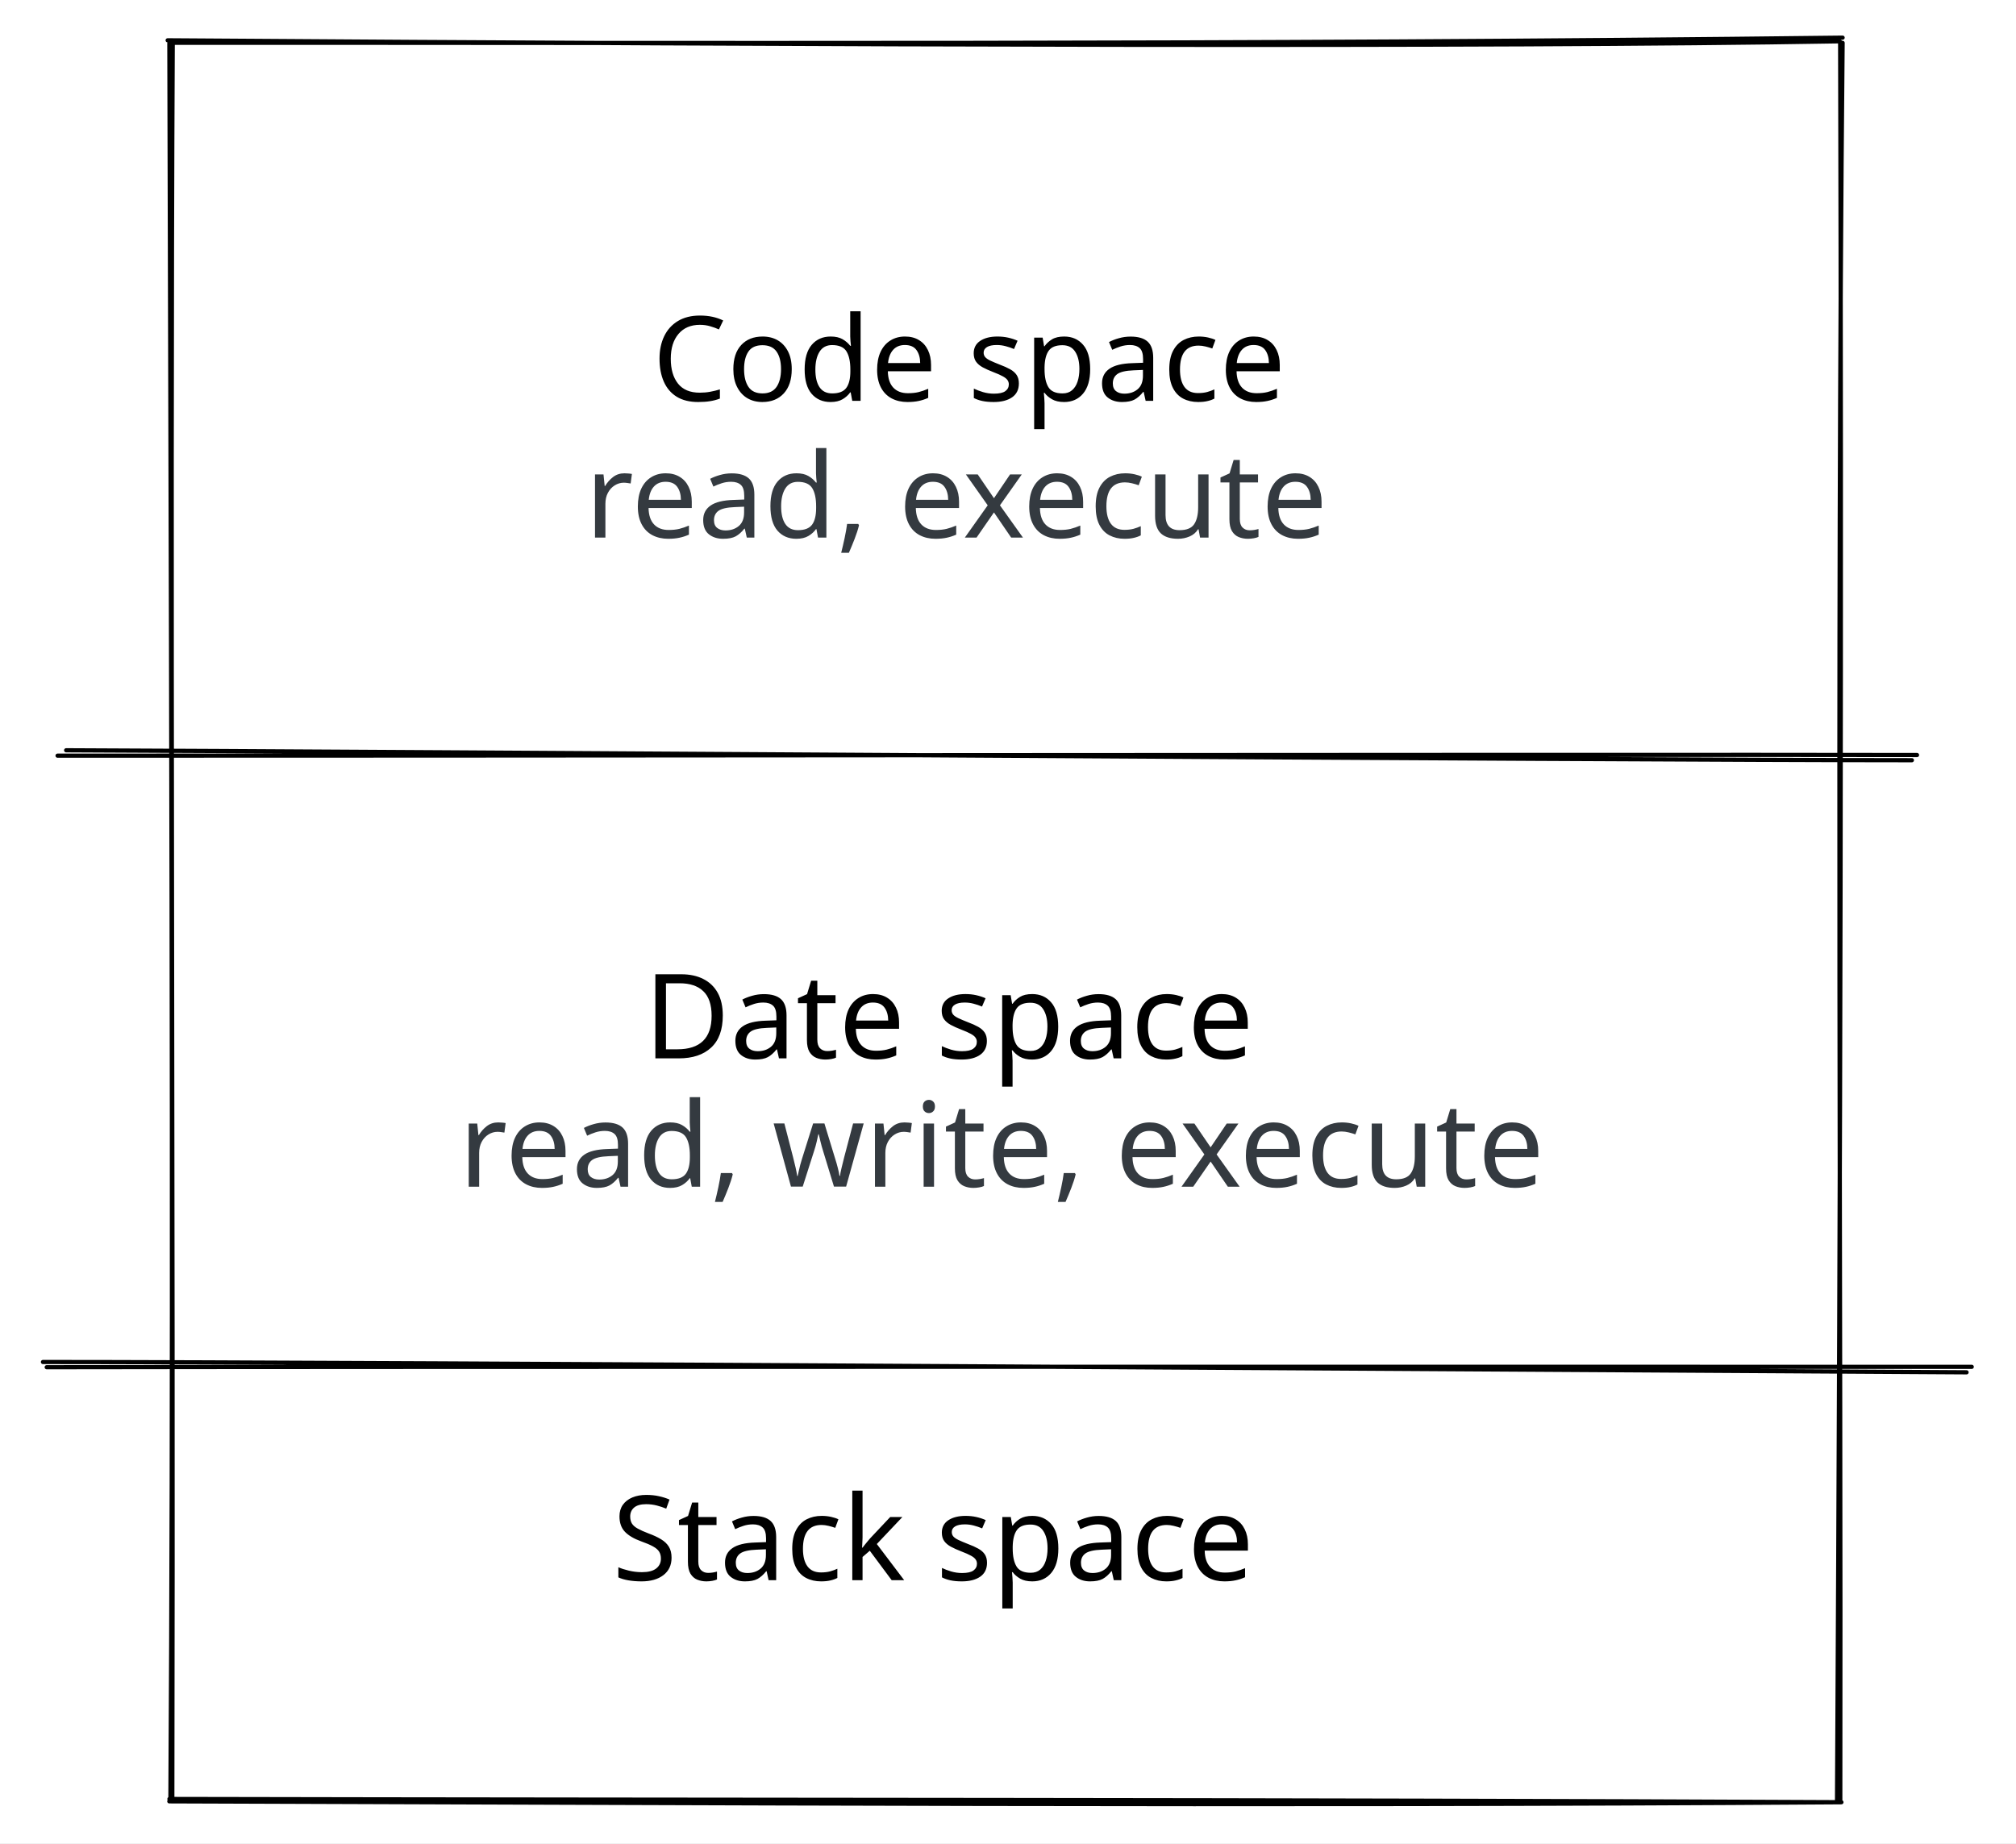
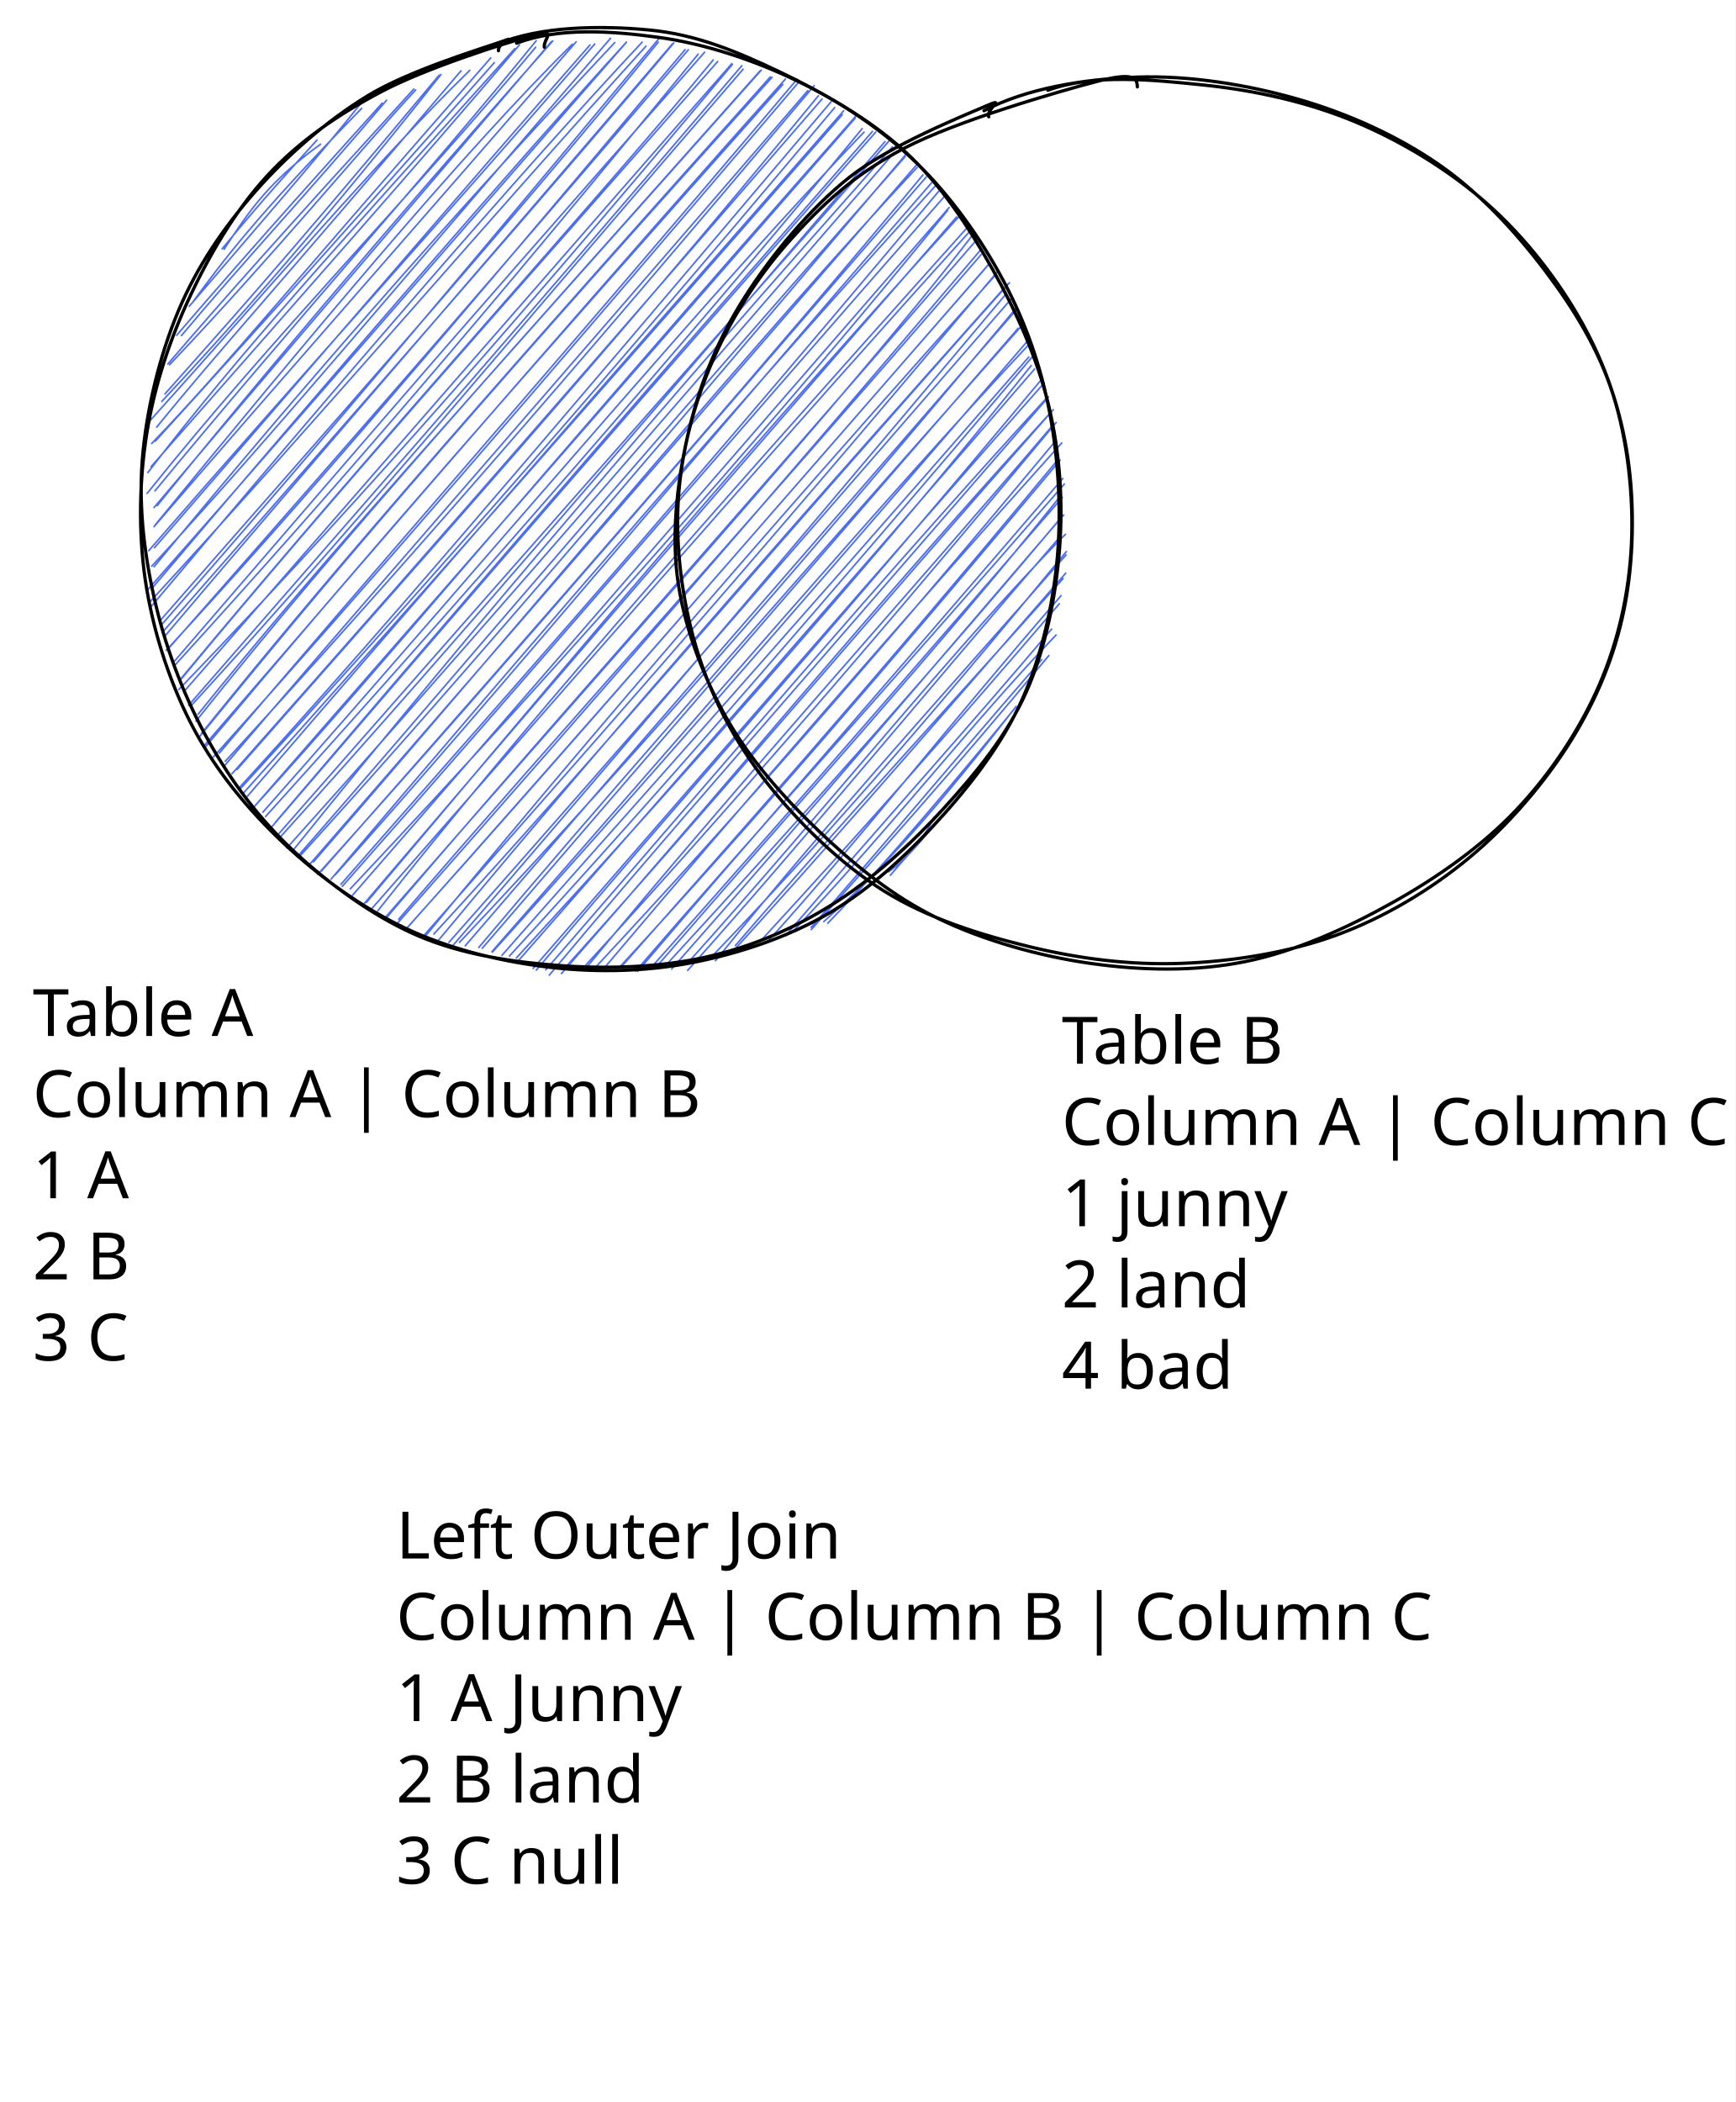
- <svg xmlns="http://www.w3.org/2000/svg" version="1.1" viewBox="0 0 479 438" width="479" height="438">
+ <svg xmlns="http://www.w3.org/2000/svg" version="1.1" viewBox="0 0 530.611 642.556" width="530.611" height="642.556">
  
-   eyJ2ZXJzaW9uIjoiMSIsImVuY29kaW5nIjoiYnN0cmluZyIsImNvbXByZXNzZWQiOnRydWUsImVuY29kZWQiOiJ4nO2YbVPbOFx1MDAxMIC/8ysy6Vea6v2FbySENuGAXHUwMDAyvYH2psOotpKYOLaRlSbA8N8rO0zsXHUwMDA0Qlx1MDAwM205XHUwMDFmc2YmRCuttNndxyvpZqNWq9urRNe3anU99VRcdTAwMTj4Rk3qm5n8uzZpXHUwMDEwR65cdTAwMGLl7TRcdTAwMWVcdTAwMWIvXHUwMDFmObA2SbfevVNJ0uhcdTAwMDf2W1x1MDAxY1x1MDAwZlx1MDAxYl48mqnpUI90ZFM38Fx1MDAxZteu1W7yz9JCRntWRf1Q51xueVdpLSCWpVx1MDAwN3GUr1x1MDAwYiFBhFx1MDAwMYLJfESQ7rj1rPZdd0+FqS56MlG9bT8nXHUwMDFmxvbg2lx1MDAxZqfNi2BvYk73z4ple0FcdTAwMTie2Ktw9quUN1x1MDAxOJuSUak18VCfXHUwMDA2vlx1MDAxZGSrL8nnemnsvFZomXjcXHUwMDFmRDpNXHUwMDE3dOJEeYG9ymRcdTAwMDDMpTMvbNVcbsnUtSji83amgShpXHUwMDAwXCIlR1x1MDAxNFx1MDAxM8glX7KkXHUwMDE1h7HJLHlcdTAwMDPyp7Dlm/KGfWdQ5M/HWKOiNFHGhahcdTAwMTg3ufuNuDT3QFx1MDAwN/2BdUJcdTAwMDKLiKQ6dzVEXGZywDkuXGbPlkk6flx1MDAxZfavy65cdTAwMWEok9y5pJ5mjZKJmXXtUs5cdTAwMTTK48RXs9BCxlx1MDAwNEFcdTAwMTRcdTAwMDHISt5cdTAwMGKDaOg6o3FcdTAwMThcdTAwMTay2Fx1MDAxYlx1MDAxNtmQS283XHUwMDFmTkOn/nBcdTAwMDZcIrQqXHUwMDAzMeJcdTAwMTRcdMnXT0B8PNTTdGw+dZrTqbzwTtlw0Kt8XHUwMDAyXHUwMDAy2MhcdTAwMTJcdFx1MDAwM1xuOeVcdTAwMDIupKODsFx1MDAwMShcdTAwMDAyY5HIkrd+dzpcdTAwMTJcdTAwMDJcdTAwMWLSPUxcdTAwMTKBXGKC8n5yguXUxFx1MDAxMFwiwFnpXHUwMDFksXZm5pa9UGaW7FDGNoPIXHUwMDBmov6yio78XHUwMDE1PaFKbStcdTAwMWWNXHUwMDAy68z4XHUwMDE4XHUwMDA3kV1cdTAwMWWRz7ttTDxcdTAwMTlo5T8w88q+JJuueH1nT/GtVng8b8y/f918cPTKXHUwMDEwLmlvlP8/lVhIVtZcZsxcdTAwMTlcdTAwMTFcdTAwMWPzYsDPiN3/vNc9Sl3JQJO/OidH4+vLvf2jqlx1MDAxM0sky9wsJIZCXHUwMDEwzihbQJYy2UCyqCBsybDfiCxdXHUwMDA3Ulx1MDAwZYFcdTAwMDBYllxuy/+Q/puQ0l/C0uqpfVxiS7KyjkJcdTAwMDIplVx1MDAwNLBixM+wXGZZm563p2Ln4kvrUFx1MDAxZEHdYbvDqmPJXGLKXHUwMDBiKaSIXG4u5GIhxZAsUPnn9nWQXHUwMDE2pM2pxHRcdTAwMTlL6ezAzNX2au/qiqDHkT1cdK4zvyOxIN1VoyC8WohbnqXO0lbs65rzlKfL/kx1Xlxcss32gsZ2XHUwMDE49KM8/3RvMclt4I5L825cdTAwMWKXfr3nLFBuOtO5x21sgn5cdTAwMTCp8NN9a57FXHUwMDE4XHUwMDA3K1x1MDAxOcMu5dyLVoK1XHUwMDE5XHUwMDFiXHQltruXkd89O/Ta51x1MDAwM+h/PMPVZ1xmPMJcdTAwMTjhoEFf5OxcdTAwMDRcdTAwMTldizEgXHUwMDEwplxcvmrGdtzq1WGsZM2zXHUwMDE4g1xiroKMS8yBgE84XHUwMDEwsmmb7L993zP28rB/XHUwMDFlXHUwMDFkR9HpxFaeMYxcdTAwMWF0JWOukr9cdTAwMTRjXHUwMDFjrcNcdTAwMTiUrohcdTAwMTEsSkfTV1xi2Yl13qtcdTAwMGVlZXOehZlYffEnXc5cdCaecPEn/IMmP989/fv928vDWE9Mp9ut/CmOIfbYdpGwhlx1MDAwMOvcu7hdnFwiv4KZxGthRqXAXHUwMDE0MP6qa5lxp6/Nmp5qb2wrXHUwMDAx2qJBz9s1kpWouaOCiynA6+9cdTAwMWFbX66T+Dr0uq2pMjg6bp6z7oeqo0blY6jlXHUwMDE3oK6iQeg+XHUwMDAwwoT8MdaQXHUwMDAwa7KW/WH+jHvN/1x1MDAxYWtcdTAwMTNcdTAwMTNYXUHkluyakbdxd6tSV0niSqDNrJtx6Fx1MDAwMlx1MDAxNPh3Lihmr39cdTAwMGb0pHk/Sd708iebNac540Zn4bm53bj9XHUwMDAxh+/9sCJ9
+   eyJ2ZXJzaW9uIjoiMSIsImVuY29kaW5nIjoiYnN0cmluZyIsImNvbXByZXNzZWQiOnRydWUsImVuY29kZWQiOiJ4nO1XyXLbRlx1MDAxML3rK1DI1YFnX3yjXHUwMDE0W0tku6jFilx1MDAxNKVcXCA4JEdcdTAwMDRcdTAwMDFcdTAwMDSLSErRv6dcdTAwMDEyXHUwMDAwSFFcdTAwMTXFkVx1MDAxM6biObAwPUv39Lz3eni/4zhuPk+M+8ZxzSzwQ9tP/an7qrTfmjSzcVx1MDAwNEOk6mdxkVx1MDAwNtXMUZ4n2ZvXr/0k8YY278Xx2Fx1MDAwYuLJYplcdM3ERHlcdTAwMDZcdTAwMTN/hr7j3Fe/bUdhaJPMVNOrgcaTXHUwMDEy68ZcdTAwMGZxVDnFXHUwMDAyM4mERrKeYbNcdTAwMWbAWW76MDzww8w0I6XJlcdHo+9PZ/nZ4c3VnWXm7ryYXjReXHUwMDA3NlxmT/N5uDiSXHUwMDFmjIq0XHUwMDE1U5an8dhcXNh+Piq9r9nrdVlcZilrVqVxMVx1MDAxY0Umy1bWxIlcdTAwMWbYfF7aXHUwMDEwqq1+NKz2aCwz6DHiIcRcdTAwMTjXVGGMKMdNRqpcclx1MDAxOPWUZkhcdTAwMTPOtcIwcS2yvTiM0zKy71DVmth6fjBcdTAwMWVCgFG/mcNcdTAwMDJhXHUwMDA2vJkzXZ6XKOQppTRcdTAwMTZcYnNBXHUwMDFhJyNjh6O8miE9XGZcci5Ec6VcdTAwMTVjTSCmulx1MDAxMlxua7HCktZcdTAwMDOl9+Sw30BjcdHnXHUwMDE3++9n6NK3gTqYfp5dji6m++5y/Jf1xI/8NFkm2M3KTuuA5dnetuDXLC6Svr9cdTAwMDBcblx1MDAxNkJLhVx1MDAxMCWcNVBcbm00hsGoXGLDxlx1MDAxNlx1MDAwN+NcdTAwMDZblfXh1V9GNG5cdTAwMDF2XHLS5Vx1MDAwNVwiKujzXHUwMDExfYA/2eAkyY6vbtUgZpPdbvfj+21HNEHc41x1MDAwMlx1MDAwMWQ1XHUwMDExXGLSvlxuaK5cdTAwMDBHgkgulaSccvJ3XHUwMDAwnad+lCV+XG5cYthcdTAwMDBqTTxcdTAwMDaNSKZcdTAwMTGhLcQ2qJa4RDVSXHUwMDE0XHUwMDEwTSVfxzTmJSOo0P9cdTAwMDNQ52aWb0J0Oy1riCZcdTAwMWExLTXmz0b0T/tRb4a701HRzY5IYnT/9uTDtiNaeUJizFx1MDAwNNVEXHUwMDExQsSqRDNKPKmIVlxcKFx0Mt2qaS8p0VjLx/jF5JFcZjNcdTAwMDGsk6JVKP7LiG2QXHUwMDExR/mpvatQh1as7/yJXHLnK5dbQVx1MDAxOVwiPfN7oXE611x1MDAxMaS3mEROx/nNWX7uXkfYqVx1MDAxYkwhdVx1MDAwN4Zo3dlr31ZmIOLqdYLlirNOaIclV9zQXGZWSZRbeGXVw3ncSlxcXHUwMDAwwfuwX3rYX09CnNqhjfzw7CVcdTAwMGbyReznT9czLFx1MDAxMYNEtCv+n9F/XFyEl++u7MH8hFxypp3TXHUwMDFipY5P2LbTn1x1MDAxMuqVxFx1MDAxN1xiXmJSrlx1MDAxNTTGsEeIpFQoRTlj+iuxX2xgf9vZgv1cdTAwMTIpxJFQ39j/XHUwMDA3aXY3kWZvhTQ3RVx1MDAxNM3bxFx0/ah/XHUwMDFksbrf86G7WVxiXHUwMDE4+Vx1MDAxN4Tg5c70RZpAqH5KXHUwMDEzpNJcdTAwMDSK0vNcdTAwMTXhx187n1x0v9n/NClQ9yije+edg7fbrlxi8DeoLPlcdTAwMTjehYyAXGJcIrJcIlx0vHp4aijEulRccsm+iiRQtElcdTAwMTLko1x1MDAwN1x1MDAwMcEgXGJcdTAwMWP+XX6TXHUwMDA091x1MDAxOFjpfCxykzpHsY021tOnXHUwMDE41am/jta5tVt/LVjWqrr1V3mm6+gpXHUwMDE5XHUwMDEx/+x7Ylx1MDAxYvKwkJ6dJbZcXD9JTnNcdTAwMDBcdTAwMDeEt1x1MDAxMFwigKntL2+4OYx7a810d1x1MDAwM01cdTAwMDZVK3et5KxUXHUwMDBlU6Lv/mHn4XeZVMRWIn0=
  <defs>
    <style>
      @font-face {
        font-family: "Virgil";
        src: url("https://unpkg.com/@excalidraw/excalidraw@0.13.0/dist/excalidraw-assets/Virgil.woff2");
      }
      @font-face {
        font-family: "Cascadia";
        src: url("https://unpkg.com/@excalidraw/excalidraw@0.13.0/dist/excalidraw-assets/Cascadia.woff2");
      }
    </style>
  </defs>
-   <rect x="0" y="0" width="479" height="438" fill="#ffffff" />
-   <g stroke-linecap="round" transform="translate(40.00011 10) rotate(0 198.5 209)">
-     <path d="M0.36 0.16 C125.22 0.13, 252.36 0.67, 397.8 -1.05 M-0.16 -0.42 C156.95 0.7, 314.65 1.22, 396.67 -0.18 M397.8 0.19 C396.34 152, 397.48 302.63, 397.25 417.97 M397.22 -0.06 C397.61 132.19, 397.32 263.06, 396.48 418.22 M397.36 418.27 C259.73 419.22, 123.35 418.43, 0.23 418.05 M397.52 418.26 C264.02 417.6, 131.25 417.77, 0.26 417.49 M0.94 417.18 C1.25 272.41, 0.39 127.86, 1.04 0.02 M0.49 417.8 C1.1 320.06, 0.91 221.8, 0.24 0.31" stroke="#000000" stroke-width="1" fill="none" />
+   <rect x="0" y="0" width="530.611" height="642.556" fill="#ffffff" />
+   <g stroke-linecap="round" transform="translate(43.33331 10) rotate(0 140.4445 143.5556)">
+     <path d="M38.25 43.85 C38.25 43.85, 38.25 43.85, 38.25 43.85 M38.25 43.85 C38.25 43.85, 38.25 43.85, 38.25 43.85 M25.17 66.18 C31.99 56, 37.74 46.32, 54.68 34.07 M24.58 66.06 C30.83 58.58, 35.41 52.8, 53.58 32.81 M15.88 81.98 C24.4 70.4, 34.4 56.69, 67.23 23.14 M14.52 83.63 C35.05 59.64, 55.04 36.74, 67.1 21.46 M10.67 92.5 C34.71 64.47, 61.11 35.31, 73.51 21.54 M12.13 92.6 C30.38 70.78, 50.15 49.76, 74.86 20.63 M7.98 101.28 C25.43 80.98, 41.98 62.36, 83.16 17.23 M8.52 101.48 C39.64 68.81, 68.06 34.35, 83.75 17.49 M6.12 112.72 C42.12 74.45, 75.1 33.54, 91.48 12.77 M7.09 110.43 C23.64 91.71, 40.13 73.87, 90.92 13 M2.38 118.77 C37.82 79.43, 71.68 39.43, 100.3 11.49 M4.57 120.58 C23.05 97.74, 42.48 76.69, 97.6 11.65 M4.12 124.88 C27.93 98.69, 49.99 74.55, 107.78 9.15 M3.03 125.58 C25.44 102.32, 45.18 77.84, 106.71 7.7 M1.86 134.47 C30.66 96.95, 60.68 64.26, 114.05 4.87 M2.86 132.65 C45.49 84.24, 86.17 38.28, 115.47 3.72 M1.64 140.83 C40.7 92.06, 82.87 49.48, 120.45 4.43 M4.04 140.05 C44.94 90.47, 88.66 41.85, 120.6 2.46 M4.72 144.56 C49.9 88.79, 96.06 35.95, 125.67 2.51 M3.75 145.15 C30.78 113.12, 59.56 79.68, 125.22 2.74 M4.07 150.52 C48.97 95.75, 97.91 36.7, 131.65 3.52 M3.75 151 C43.09 105.43, 85.2 57.71, 132.79 2.8 M2.14 158.34 C48.39 105.18, 92.91 56.08, 138.5 3.44 M3.89 157.44 C54.64 98.94, 105.98 39.14, 137.04 3.75 M3.78 163.25 C47.88 109.66, 93.04 57.91, 144.61 3.01 M3.05 163.09 C41.16 121.88, 76.35 79.22, 143.33 1.7 M3.18 169.79 C58.44 104.57, 116.44 37.5, 148.2 2.87 M1.6 170.54 C31.5 136.82, 60.92 102.77, 147.96 3.16 M2.61 173.87 C56.4 115.47, 107.88 55, 154.14 4.13 M2.94 175.34 C59.05 108.66, 115.2 43.17, 153 2.88 M6.26 180.74 C39.25 143.06, 71.78 105.47, 158.23 1.66 M5.94 179.36 C58.29 119.49, 111.46 59.92, 157.91 2.89 M7.08 184.44 C54.37 128.61, 104.56 71.04, 162.32 3.32 M6.25 183.37 C67.91 112.98, 129.09 43.23, 162.67 3.13 M7.46 188.83 C50.14 142.55, 91.55 93.87, 166.12 5.17 M8.22 188.21 C43.37 148.12, 77.26 110.12, 167.11 5.21 M10.11 193.37 C58.59 140.21, 103.92 87.6, 170.11 6.56 M9.99 192.14 C48.52 147.52, 86.37 102.95, 172.08 5.97 M11.82 197.65 C75.9 120.57, 141.12 49.29, 174.71 8.33 M12.12 197.51 C60.51 139.12, 110.22 83.77, 176.09 8.8 M11.34 200.78 C59.59 150.64, 103.81 101.27, 180.56 9.71 M12.87 201.46 C75.86 129.36, 139.4 56.05, 180.41 9.45 M15.25 205.57 C64.94 151.37, 114.39 91.42, 183.84 11.18 M14.31 205.64 C59.41 153.78, 103.86 103.33, 183.47 10.08 M17.2 208.37 C53.59 163.17, 94.34 118.27, 189.42 11.43 M16.58 210.45 C63.02 152.17, 113.59 96.68, 189.05 11.64 M17.55 215.35 C54.67 169.8, 92.2 125.02, 192.72 13.61 M18.23 214.24 C53.84 170.09, 91.44 126.15, 192.16 13.52 M19.3 218.52 C68.23 160.18, 114.26 107.4, 195.98 15.83 M19.36 217.61 C82.93 143.97, 146.64 70.19, 196.79 14.16 M23.74 220.21 C70.38 164.99, 119.27 110.08, 200.36 14.22 M21.91 221.39 C70.3 167.57, 117.47 112.81, 200.85 15.12 M25.53 222.73 C77.17 166.49, 126.87 109.51, 205.6 16.17 M25.39 223.99 C64.25 178.27, 105.53 131.42, 203.64 17.71 M29.14 225.23 C83.86 162.97, 141.92 98.49, 206.89 19.25 M27.62 226.51 C95.27 150.28, 162 73.15, 207.98 20.29 M29.89 231.38 C79.17 177.52, 127.41 123.39, 211.85 22.89 M29.88 230.74 C70.51 186.26, 109.19 140.95, 210.77 21.09 M31.15 232.36 C80.81 177.03, 129.49 121.92, 214.16 25.07 M32.28 233.44 C84.47 172.82, 135.41 114.21, 214.6 23.87 M34.76 236.19 C75.37 191.62, 114.89 142.92, 218.23 25.59 M34.19 236.81 C86.94 176.32, 140.74 114.93, 218.14 26.1 M37.03 238.28 C107.98 158.05, 178 74.59, 220.84 30.39 M37.85 239.62 C111.64 157.94, 183.24 74.52, 220.26 29.31 M40.8 241.44 C89.25 184.58, 137.47 128.38, 223.4 30.18 M39.58 242.96 C100.48 172.05, 161.51 101.35, 224.42 30.37 M41.71 245.09 C79.44 202.07, 117.8 158.24, 228.99 32.5 M42.14 246.11 C97.52 184.89, 150.13 122.58, 227.24 33.28 M46.36 249.81 C102.14 180.61, 159.05 114.3, 229.49 34.9 M44.37 249.23 C91.07 197.22, 135.96 145.42, 230.01 36.67 M47.54 251.94 C87.63 206.28, 124.75 161.07, 233.36 37.93 M48.57 251.47 C89.55 206.41, 130.54 159.02, 233.6 37.23 M52.52 253.44 C122.08 173.2, 190.97 90.27, 237.08 41.17 M51.22 254.37 C95.53 203.37, 140.1 151.97, 237.27 39.97 M53.81 257.28 C115.4 188.84, 174.05 119.71, 239.88 44.08 M54.92 256.29 C127.65 173.83, 200.05 90.46, 238.83 43.48 M59.14 257.45 C112.19 198.13, 163.08 136.12, 241.5 45.86 M57.86 258.77 C123.24 181.72, 190.08 104.43, 243.06 46.38 M60.89 260.35 C104.96 209.81, 148.46 162.04, 243.67 48.46 M61.31 260.95 C117.95 196.86, 172.42 133.23, 245.47 49.98 M63.74 261.73 C132.77 188.47, 201.44 109.86, 246.35 54.34 M64.4 263.72 C132.66 185.33, 201.29 105.64, 246.85 53.44 M68.7 265.86 C120.77 204.45, 172.41 141.39, 250.47 55.52 M67.89 266.35 C104.84 223.06, 142.19 179.13, 249.11 56.34 M70.3 267.8 C135.62 193.46, 197.68 121.97, 253.3 60.57 M72.17 268.41 C116.08 212.97, 161.92 160.49, 252.02 59.97 M74.03 270.96 C145 189.54, 217.19 109.69, 253.79 62.13 M74.5 270.9 C118.25 219.58, 161.83 170.94, 254.79 63.85 M78.55 271.02 C127.71 213.75, 178.65 158.06, 256.66 67.8 M78.24 272.15 C134.72 208.19, 191.25 143.28, 256.72 66.11 M80.51 274.31 C131.4 217.69, 181.5 159.4, 259.14 70.63 M80.59 274.27 C134.36 213.92, 187.31 153.03, 258.81 70.91 M86.04 276.98 C153.31 195.07, 221.7 117.95, 261.16 73.93 M86.23 276.01 C131.25 224.8, 177.81 172.74, 261.41 73.3 M89.31 275.52 C140.23 220.1, 187.34 163.89, 265.28 76.45 M90.62 277.56 C149.8 206.29, 211.08 137.03, 264.78 76.82 M95.3 278.84 C135.58 232.03, 174.78 186.35, 264.15 79.98 M93.91 278.07 C154.42 209.67, 213.75 141.33, 265.98 81.2 M97.15 278.07 C157.06 214.65, 212.3 150.1, 267.29 84.24 M98.9 279.12 C153.51 215.67, 208.67 152.3, 267.32 84.78 M104.11 279.88 C160.58 214.26, 221.05 144.35, 267.94 90.36 M103.04 279.63 C139.95 235.83, 178.71 191.65, 268.62 90.04 M107.08 280.89 C168.02 211.47, 227.71 141.67, 271.27 95.27 M107.19 281.07 C149.48 234.26, 191.86 185.99, 270.53 94.58 M110.12 282.04 C145.53 241.75, 183.13 200.26, 271.21 99.13 M112.41 282.25 C160.5 229.91, 207.2 175.71, 272.36 98.98 M114.53 282.84 C170.67 221.83, 229.01 155.59, 271.94 101.75 M115.13 283.71 C165.31 226.39, 216.16 168.53, 272.96 102.82 M120.63 286.56 C163.73 235.29, 209.95 184.27, 275.03 106.06 M119.67 286.04 C173.27 224.58, 227.57 161.62, 275.92 107.04 M124.6 288.09 C158.25 247.84, 192.09 209.57, 277.25 111.33 M123.51 286.48 C175.74 226.24, 227.65 165.04, 276.57 111.74 M128.32 287.61 C177.97 231.16, 223.41 175.77, 277.33 116.69 M129.52 285.72 C175.45 234.71, 220.84 180.77, 278.7 115.22 M135.25 286.63 C182.51 229.21, 233.39 173.02, 278.73 119.78 M134.85 286.02 C189.99 226.01, 243.05 163.06, 279.56 119.16 M138.95 285.46 C181.65 239.58, 221.86 193.94, 279.14 125.07 M140.77 286.66 C184.64 234.8, 230.77 181.59, 281.27 125.41 M146.33 285.86 C181.04 246.43, 215.66 208.22, 280.24 130.35 M146.57 285.14 C186.49 241.8, 225.98 196.15, 280.79 130.65 M151.01 286.87 C187.27 244.82, 222.42 206.58, 282.08 137.96 M151.62 286.93 C184.01 248.93, 217.99 210.39, 281.6 136.27 M157.27 285.64 C201.64 234.36, 244.4 187.3, 280.08 142.62 M155.93 285.56 C201.7 234.31, 246.91 181.88, 281.46 142.06 M160.07 285.24 C202.53 239.1, 245.65 190.58, 281.31 147.92 M162.03 286.2 C210.32 231.45, 257.03 176.11, 281.89 147.41 M166.9 284.39 C209.16 237.44, 250.02 185.99, 282.42 153.32 M166.92 286.63 C203.83 245.34, 238.1 203.38, 281.03 153.76 M174.26 282.43 C206.9 248.49, 238.42 212.5, 282.68 158.62 M175.4 283.69 C210.37 240.31, 248.13 198.91, 282.6 159.63 M181.47 279.08 C213.8 241.54, 247.75 204.87, 281.67 166.87 M181.84 279.61 C207.18 251.71, 232.18 223.15, 282.5 165.2 M190.96 278.27 C218.13 248.31, 245.58 213.02, 281.06 172.09 M189.34 277.49 C218.67 245.63, 247.45 213.17, 280.52 174.58 M199.4 274.37 C228.7 243.46, 253.54 211.3, 279.53 184.12 M196.76 276.12 C225.47 242.61, 253.15 211.98, 278.18 182.3 M204.7 274.16 C225.22 251.01, 246.01 228.09, 277.33 190.4 M204.67 273.45 C224.11 251.68, 241.63 230.29, 275.16 191.64 M208.51 271.73 C227.47 254.92, 243.47 236.6, 267.34 205.93 M209.74 272.22 C230.02 251.25, 249.48 227.72, 267.23 206.16 M228.88 257.56 C234.68 250.6, 238.46 247.65, 242.19 239.92 M228.29 256.52 C234.47 252.24, 239.24 245.67, 243.41 241.03" stroke="#4c6ef5" stroke-width="0.5" fill="none" />
+     <path d="M114.61 3.2 C127.47 -1.65, 143.47 -0.56, 157.81 1.39 C172.16 3.34, 187.49 8.46, 200.68 14.88 C213.87 21.29, 226.49 29.7, 236.95 39.87 C247.42 50.04, 256.69 63.13, 263.47 75.88 C270.25 88.63, 274.92 101.93, 277.63 116.37 C280.34 130.81, 281.3 147.58, 279.72 162.52 C278.14 177.46, 274.51 192.61, 268.16 206.01 C261.8 219.41, 251.64 232.17, 241.6 242.9 C231.56 253.63, 220.51 263.44, 207.93 270.4 C195.34 277.36, 180.26 282.16, 166.07 284.67 C151.88 287.17, 137.08 287.28, 122.8 285.45 C108.52 283.61, 93.64 279.93, 80.4 273.65 C67.16 267.37, 54.09 257.84, 43.37 247.75 C32.64 237.65, 23.04 226.04, 16.07 213.08 C9.09 200.12, 3.99 184.68, 1.51 169.98 C-0.97 155.28, -0.9 139.5, 1.18 124.89 C3.25 110.28, 7.78 95.82, 13.97 82.31 C20.15 68.79, 28.41 54.52, 38.29 43.81 C48.18 33.09, 59.8 25.16, 73.28 18.01 C86.77 10.87, 110.91 3.2, 119.21 0.93 C127.51 -1.33, 122.76 1.82, 123.08 4.42 M108.44 3.59 C121.76 -2.15, 140.78 -2.21, 155.18 -0.83 C169.58 0.55, 181.8 5.67, 194.85 11.88 C207.89 18.08, 222.59 26.38, 233.44 36.4 C244.29 46.41, 252.63 59.08, 259.93 71.98 C267.22 84.87, 273.78 99.46, 277.23 113.77 C280.68 128.08, 281.74 143.19, 280.6 157.83 C279.46 172.48, 276.29 188.41, 270.39 201.64 C264.48 214.86, 255.01 226.36, 245.15 237.16 C235.29 247.96, 223.31 258.87, 211.2 266.44 C199.08 274.01, 186.36 279.46, 172.44 282.58 C158.52 285.7, 142.37 286.25, 127.69 285.15 C113.02 284.06, 97.88 281.8, 84.39 276.02 C70.91 270.23, 57.41 260.34, 46.77 250.46 C36.14 240.58, 27.66 229.32, 20.59 216.76 C13.52 204.19, 7.75 189.4, 4.34 175.06 C0.94 160.73, -0.99 145.74, 0.16 130.74 C1.3 115.74, 5.42 98.77, 11.19 85.06 C16.96 71.35, 25.12 59.44, 34.77 48.48 C44.41 37.52, 56.61 26.88, 69.05 19.29 C81.49 11.7, 102.73 5.24, 109.4 2.94 C116.07 0.65, 108.7 2.87, 109.06 5.51" stroke="#000000" stroke-width="1" fill="none" />
  </g>
-   <g stroke-linecap="round">
-     <g transform="translate(14.00014 180.0001) rotate(0 221 0)">
-       <path d="M-0.32 -0.43 C73.34 -0.39, 367.6 -0.73, 441.48 -0.58 M1.72 -1.71 C75.21 -1.44, 366.76 0.64, 440.26 0.65" stroke="#000000" stroke-width="1" fill="none" />
-     </g>
+   <g stroke-linecap="round" transform="translate(206.8889 24.22218) rotate(0 146.2222 135.5555)">
+     <path d="M113.47 3.37 C127.4 -1.72, 145.32 0.15, 160.99 1.76 C176.66 3.37, 192.98 6.96, 207.47 13.03 C221.96 19.1, 236.36 27.92, 247.92 38.18 C259.49 48.43, 269.71 61.65, 276.85 74.56 C283.99 87.47, 288.64 101.11, 290.78 115.65 C292.92 130.19, 292.61 147.38, 289.7 161.82 C286.8 176.26, 281.26 189.59, 273.35 202.29 C265.44 214.99, 254.2 228.13, 242.24 238.03 C230.29 247.92, 216.31 256.28, 201.63 261.66 C186.95 267.03, 169.84 269.7, 154.18 270.27 C138.51 270.85, 122.77 268.81, 107.62 265.11 C92.47 261.42, 76.62 256.42, 63.28 248.09 C49.95 239.76, 37.04 227.08, 27.62 215.12 C18.21 203.17, 11.34 190.35, 6.79 176.36 C2.25 162.37, -0.19 145.88, 0.36 131.17 C0.91 116.46, 4.49 101.68, 10.12 88.12 C15.74 74.57, 24.15 61.05, 34.1 49.85 C44.05 38.66, 54.11 29.15, 69.82 20.96 C85.53 12.77, 116.54 3.8, 128.37 0.7 C140.21 -2.41, 140.72 -0.14, 140.84 2.33 M93.94 9.63 C106.96 2.77, 124.57 -0.07, 140.6 -0.65 C156.63 -1.23, 174.7 1.68, 190.12 6.14 C205.54 10.6, 220.55 17.42, 233.1 26.13 C245.65 34.85, 256.55 46.7, 265.41 58.43 C274.28 70.16, 281.89 82.55, 286.3 96.5 C290.71 110.45, 292.59 127.37, 291.89 142.14 C291.18 156.92, 287.93 171.6, 282.05 185.16 C276.16 198.72, 267.14 212.37, 256.57 223.48 C246 234.59, 232.46 244.1, 218.64 251.81 C204.82 259.53, 189.03 266.69, 173.67 269.76 C158.3 272.84, 142.1 272.49, 126.46 270.27 C110.81 268.06, 93.62 263.21, 79.79 256.47 C65.96 249.73, 54.29 240.14, 43.47 229.84 C32.65 219.53, 22.1 207.64, 14.88 194.65 C7.66 181.66, 1.98 166.6, 0.16 151.88 C-1.65 137.16, 0.51 120.59, 3.97 106.34 C7.44 92.09, 12.8 79.11, 20.95 66.37 C29.09 53.64, 40.61 39.62, 52.84 29.94 C65.08 20.25, 87.25 11.34, 94.34 8.27 C101.44 5.19, 94.4 9.14, 95.41 11.47" stroke="#000000" stroke-width="1" fill="none" />
  </g>
-   <g stroke-linecap="round">
-     <g transform="translate(10 325.25) rotate(0 229.5 0)">
-       <path d="M1.1 -0.36 C77.55 -0.5, 382.29 -0.47, 458.48 -0.45 M0.21 -1.6 C76.48 -1.6, 380.51 0.43, 457.25 0.85" stroke="#000000" stroke-width="1" fill="none" />
-     </g>
+   <g transform="translate(10 298.8889) rotate(0 98.5 62)">
+     <text x="0" y="17.8" font-family="Virgil, Segoe UI Emoji" font-size="20px" fill="#000000" text-anchor="start" style="white-space: pre;" direction="ltr">Table A</text>
+     <text x="0" y="42.6" font-family="Virgil, Segoe UI Emoji" font-size="20px" fill="#000000" text-anchor="start" style="white-space: pre;" direction="ltr">Column A | Column B</text>
+     <text x="0" y="67.4" font-family="Virgil, Segoe UI Emoji" font-size="20px" fill="#000000" text-anchor="start" style="white-space: pre;" direction="ltr">1          A</text>
+     <text x="0" y="92.2" font-family="Virgil, Segoe UI Emoji" font-size="20px" fill="#000000" text-anchor="start" style="white-space: pre;" direction="ltr">2         B</text>
+     <text x="0" y="117" font-family="Virgil, Segoe UI Emoji" font-size="20px" fill="#000000" text-anchor="start" style="white-space: pre;" direction="ltr">3         C</text>
  </g>
-   <g transform="translate(155.0001 70.25) rotate(0 79 17.5)">
-     <text x="0" y="25" font-family="Virgil, Segoe UI Emoji" font-size="28px" fill="#000000" text-anchor="start" style="white-space: pre;" direction="ltr">Code space</text>
+   <g transform="translate(324.6111 307.3332) rotate(0 98 74.5)">
+     <text x="0" y="17.833" font-family="Virgil, Segoe UI Emoji" font-size="20px" fill="#000000" text-anchor="start" style="white-space: pre;" direction="ltr">Table B</text>
+     <text x="0" y="42.667" font-family="Virgil, Segoe UI Emoji" font-size="20px" fill="#000000" text-anchor="start" style="white-space: pre;" direction="ltr">Column A | Column C</text>
+     <text x="0" y="67.5" font-family="Virgil, Segoe UI Emoji" font-size="20px" fill="#000000" text-anchor="start" style="white-space: pre;" direction="ltr">1          junny</text>
+     <text x="0" y="92.333" font-family="Virgil, Segoe UI Emoji" font-size="20px" fill="#000000" text-anchor="start" style="white-space: pre;" direction="ltr">2         land</text>
+     <text x="0" y="117.167" font-family="Virgil, Segoe UI Emoji" font-size="20px" fill="#000000" text-anchor="start" style="white-space: pre;" direction="ltr">4         bad</text>
+     <text x="0" y="142" font-family="Virgil, Segoe UI Emoji" font-size="20px" fill="#000000" text-anchor="start" style="white-space: pre;" direction="ltr" />
  </g>
-   <g transform="translate(153.0001 226.5) rotate(0 82.5 17.5)">
-     <text x="0" y="25" font-family="Virgil, Segoe UI Emoji" font-size="28px" fill="#000000" text-anchor="start" style="white-space: pre;" direction="ltr">Date space</text>
-   </g>
-   <g transform="translate(145.5001 350.5) rotate(0 86 17.5)">
-     <text x="0" y="25" font-family="Virgil, Segoe UI Emoji" font-size="28px" fill="#000000" text-anchor="start" style="white-space: pre;" direction="ltr">Stack space</text>
-   </g>
-   <g transform="translate(139.0001 102.7501) rotate(0 96.5 17.5)">
-     <text x="0" y="25" font-family="Virgil, Segoe UI Emoji" font-size="28px" fill="#343a40" text-anchor="start" style="white-space: pre;" direction="ltr">read, execute</text>
-   </g>
-   <g transform="translate(109.0001 256.9999) rotate(0 140 17.5)">
-     <text x="0" y="25" font-family="Virgil, Segoe UI Emoji" font-size="28px" fill="#343a40" text-anchor="start" style="white-space: pre;" direction="ltr">read, write, execute</text>
+   <g transform="translate(121.111 458.5555) rotate(0 153 87)">
+     <text x="0" y="17.857" font-family="Virgil, Segoe UI Emoji" font-size="20px" fill="#000000" text-anchor="start" style="white-space: pre;" direction="ltr">Left Outer Join</text>
+     <text x="0" y="42.714" font-family="Virgil, Segoe UI Emoji" font-size="20px" fill="#000000" text-anchor="start" style="white-space: pre;" direction="ltr">Column A | Column B | Column C</text>
+     <text x="0" y="67.571" font-family="Virgil, Segoe UI Emoji" font-size="20px" fill="#000000" text-anchor="start" style="white-space: pre;" direction="ltr">1          A         Junny</text>
+     <text x="0" y="92.429" font-family="Virgil, Segoe UI Emoji" font-size="20px" fill="#000000" text-anchor="start" style="white-space: pre;" direction="ltr">2         B         land</text>
+     <text x="0" y="117.286" font-family="Virgil, Segoe UI Emoji" font-size="20px" fill="#000000" text-anchor="start" style="white-space: pre;" direction="ltr">3         C         null</text>
+     <text x="0" y="142.143" font-family="Virgil, Segoe UI Emoji" font-size="20px" fill="#000000" text-anchor="start" style="white-space: pre;" direction="ltr" />
+     <text x="0" y="167" font-family="Virgil, Segoe UI Emoji" font-size="20px" fill="#000000" text-anchor="start" style="white-space: pre;" direction="ltr" />
  </g>
</svg>
